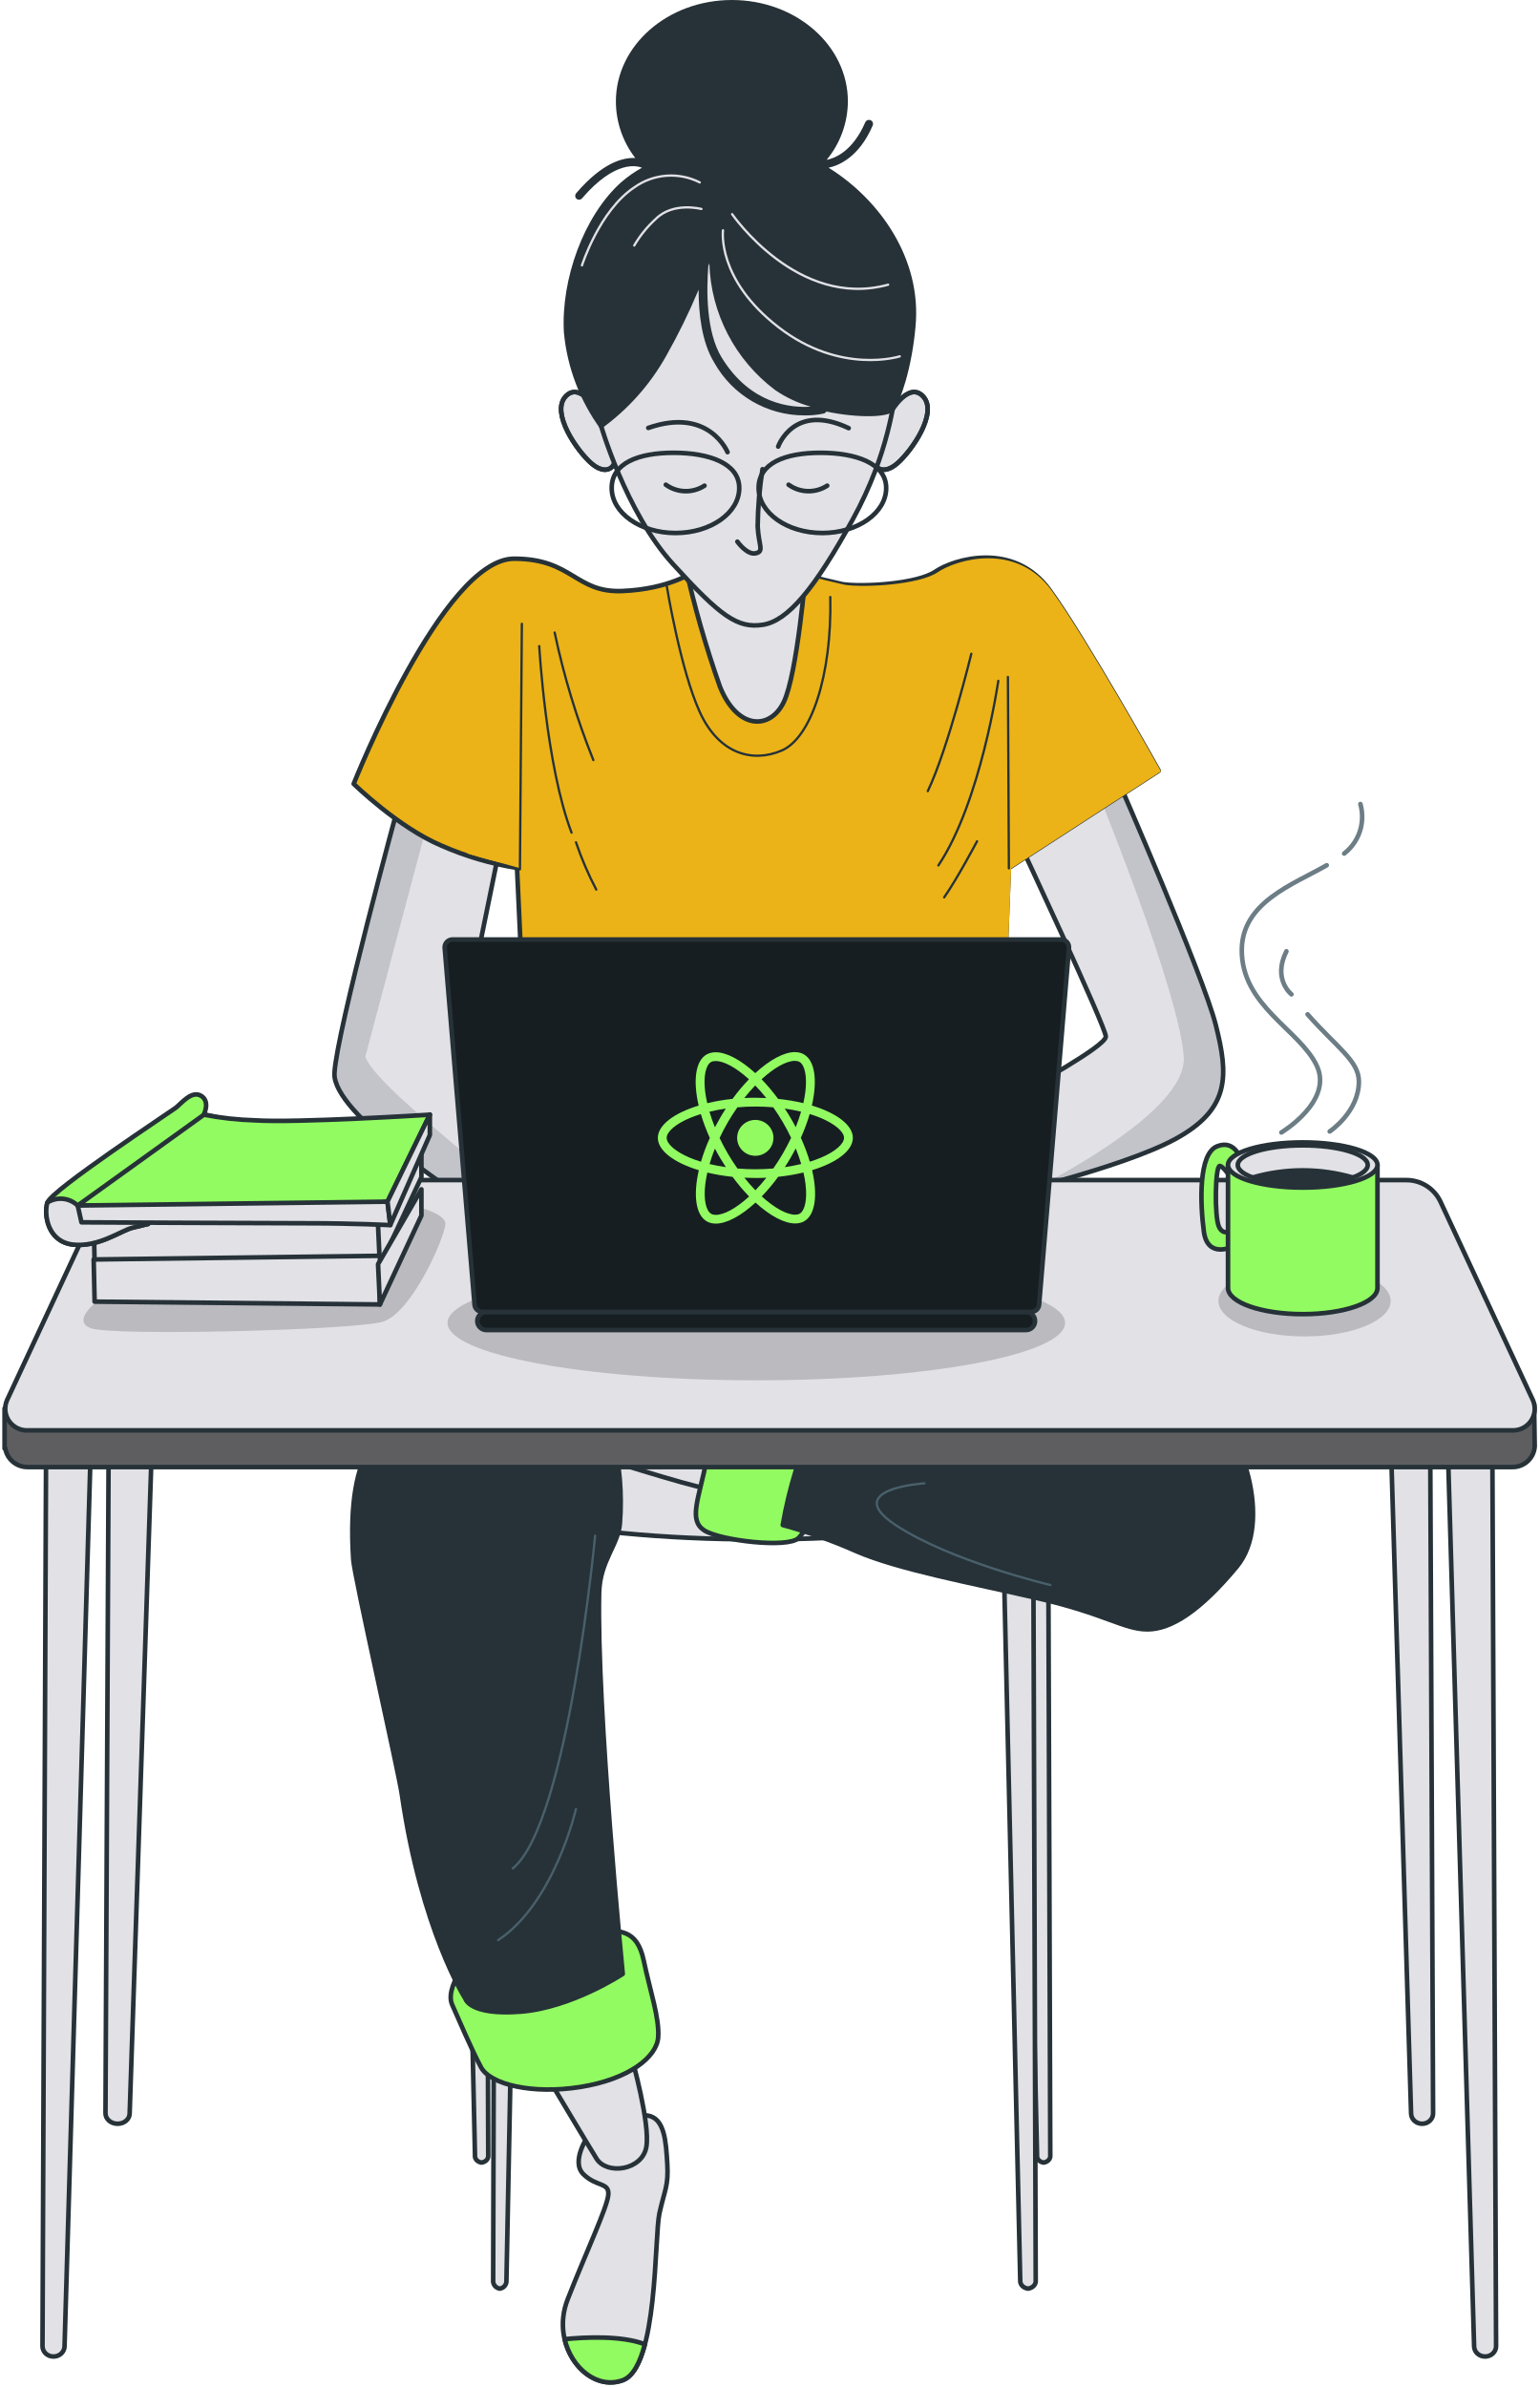
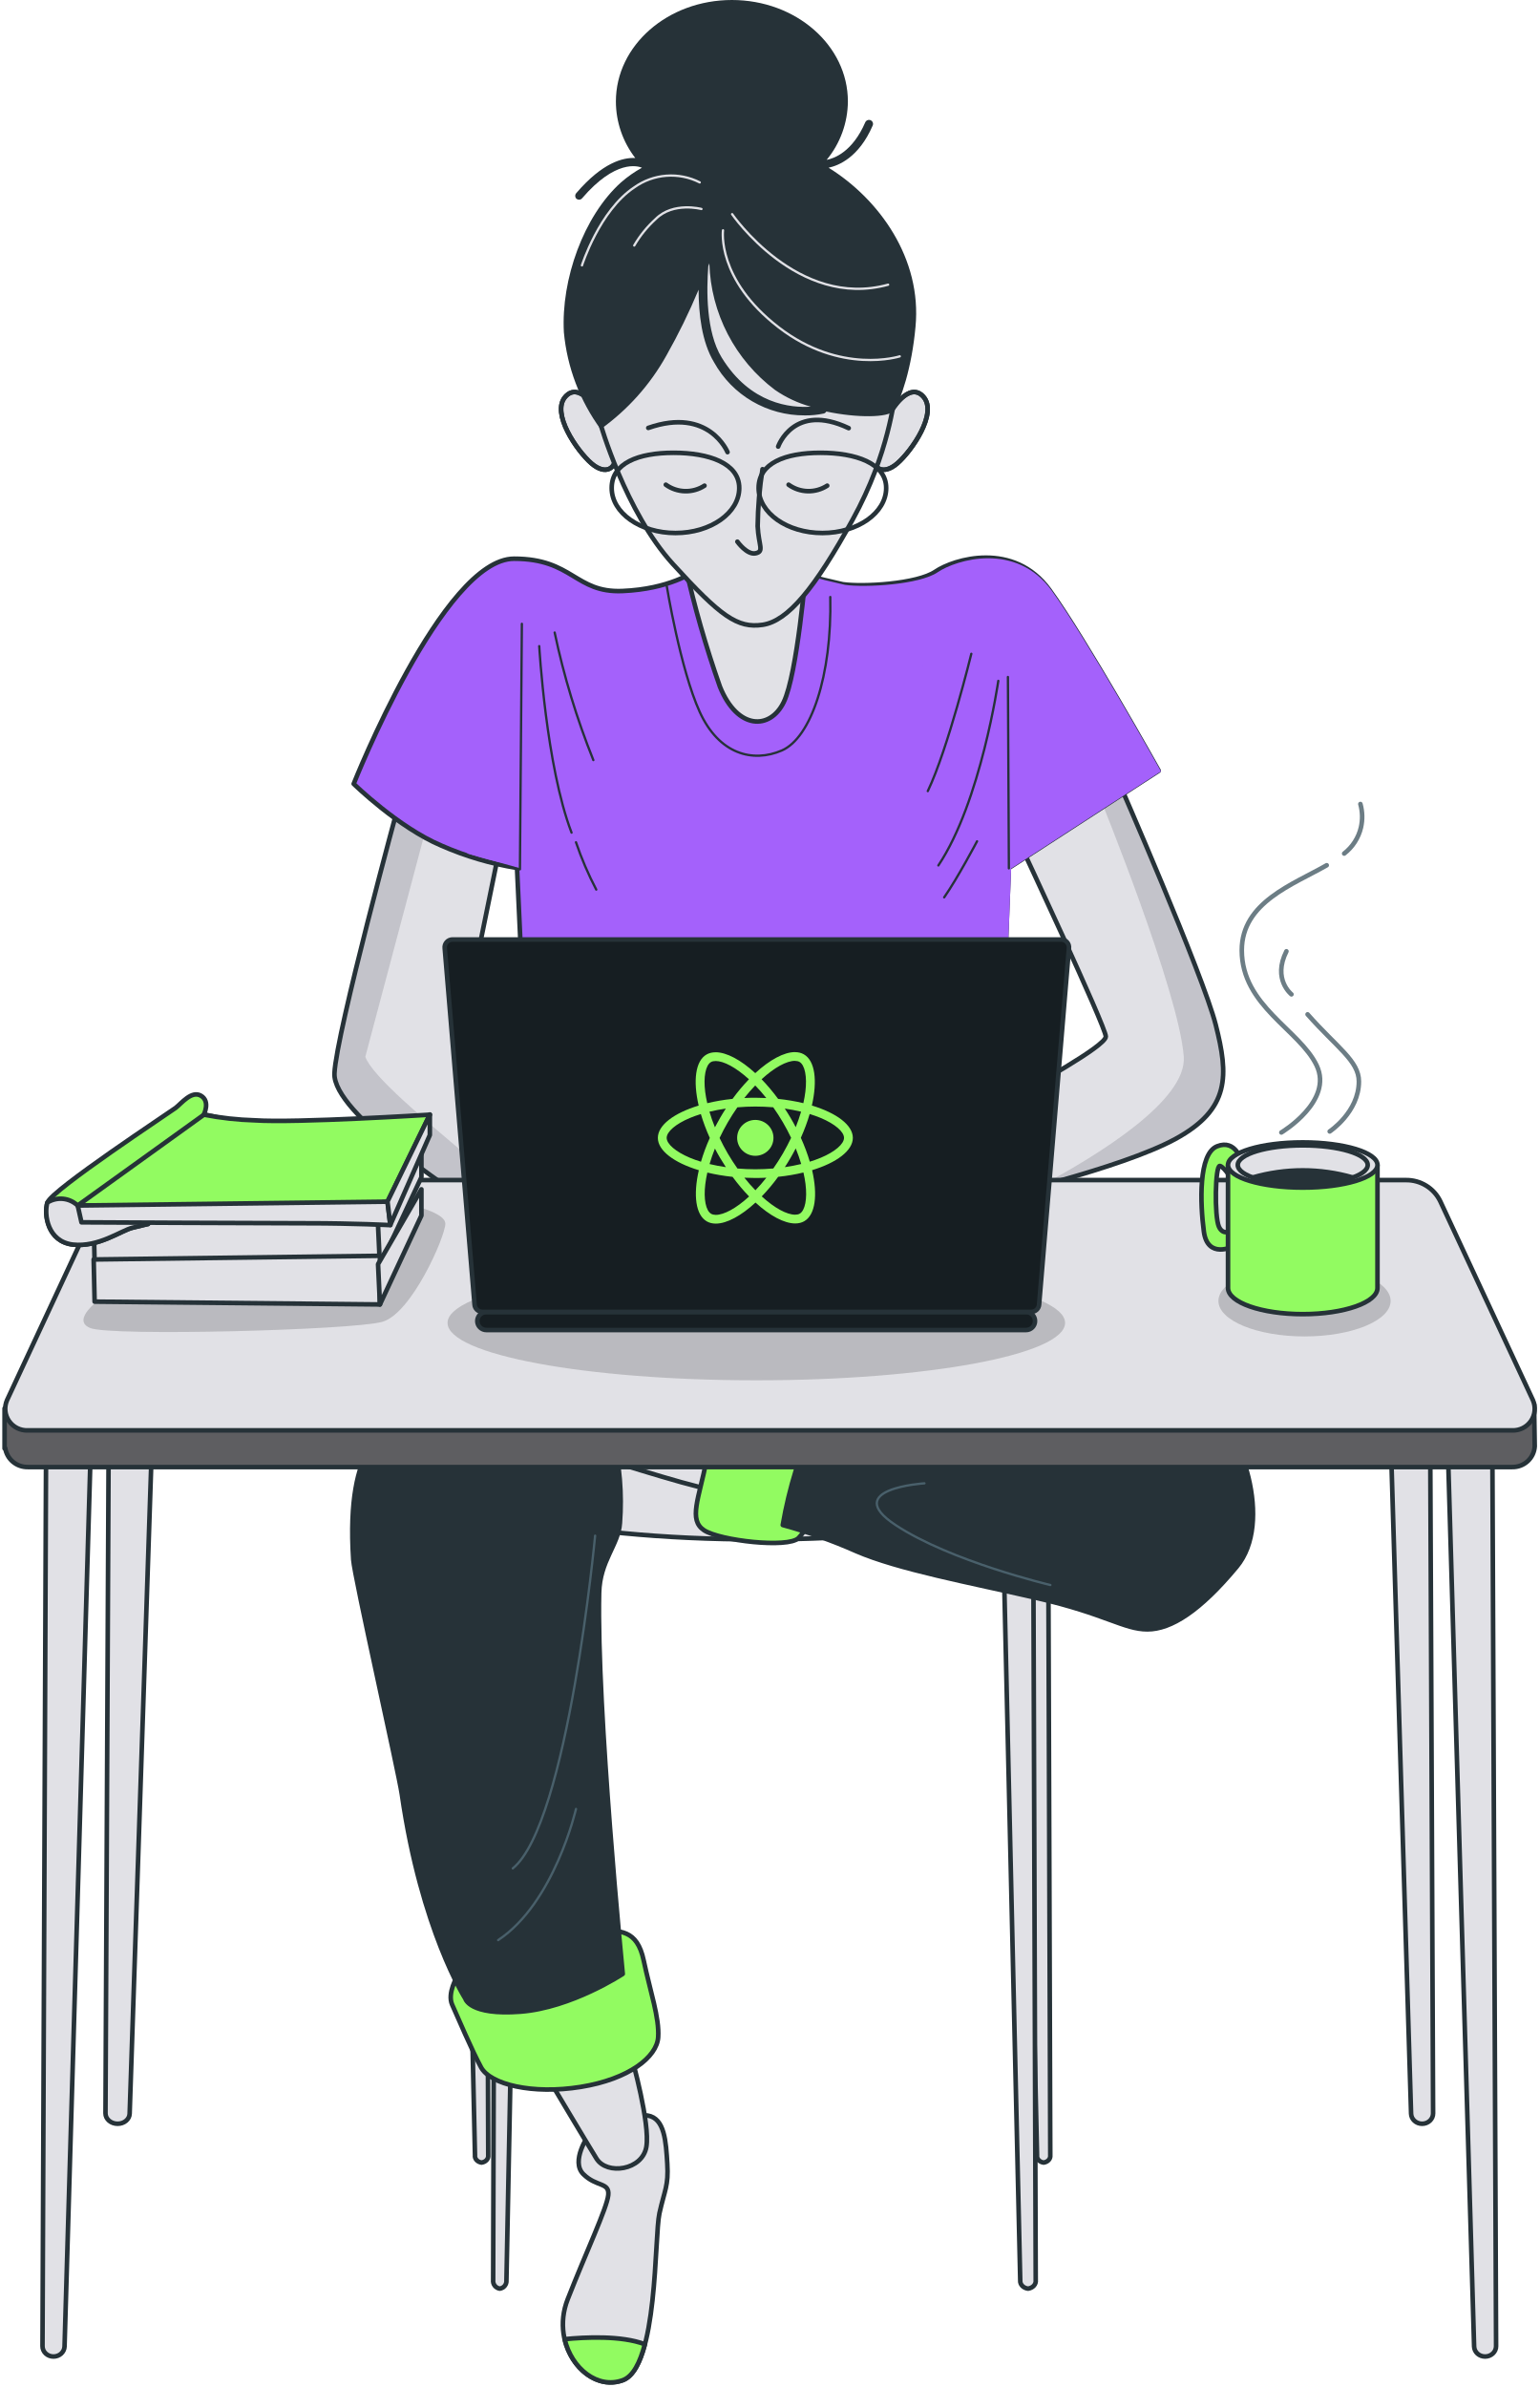
<svg xmlns="http://www.w3.org/2000/svg" width="336" height="521" viewBox="0 0 336 521" fill="none">
  <path d="M222.598 184.047C222.598 184.047 241.376 224.126 241.376 226.242C241.376 228.358 224.714 237.421 221.54 239.325C219.078 240.727 216.541 241.993 213.94 243.116L215.845 261.683C215.845 261.683 244.533 255.141 256.558 248.6C268.583 242.058 268.16 234.67 265.374 223.703C262.588 212.735 244.057 170.347 244.057 170.347L222.598 184.047Z" fill="#E1E1E6" />
  <g style="mix-blend-mode:multiply" opacity="0.5">
    <path d="M256.505 248.6C268.53 242.058 268.107 234.67 265.321 223.703C262.535 212.735 244.004 170.347 244.004 170.347L241.006 172.251L240.054 174.014C240.054 174.014 257.351 216.473 258.392 230.614C259.097 240.118 239.966 251.967 227.323 258.738C236.704 256.252 249.47 252.426 256.505 248.6Z" fill="#BBBBBF" />
  </g>
  <path d="M222.598 184.047C222.598 184.047 241.376 224.126 241.376 226.242C241.376 228.358 224.714 237.421 221.54 239.325C219.078 240.727 216.541 241.993 213.94 243.116L215.845 261.683C215.845 261.683 244.533 255.141 256.558 248.6C268.583 242.058 268.16 234.67 265.374 223.703C262.588 212.735 244.057 170.347 244.057 170.347L222.598 184.047Z" stroke="#263238" stroke-linecap="round" stroke-linejoin="round" />
  <path d="M87.11 175.196C87.11 175.196 73.41 225.395 73.004 234.264C72.599 243.134 100.211 260.625 101.216 261.683C102.221 262.741 99.647 231.179 99.647 231.179L109.01 185.334L87.11 175.196Z" fill="#E1E1E6" />
  <g style="mix-blend-mode:multiply" opacity="0.5">
    <path d="M93.388 179.304L93.088 177.946L87.11 175.196C87.11 175.196 73.41 225.395 73.004 234.264C72.599 243.134 100.211 260.625 101.216 261.683C101.622 262.106 101.463 257.381 101.128 251.544C92.911 244.579 81.115 234.776 79.74 230.65" fill="#BBBBBF" />
  </g>
  <path d="M87.11 175.196C87.11 175.196 73.41 225.395 73.004 234.264C72.599 243.134 100.211 260.625 101.216 261.683C102.221 262.741 99.647 231.179 99.647 231.179L109.01 185.334L87.11 175.196Z" stroke="#263238" stroke-linecap="round" stroke-linejoin="round" />
-   <path d="M151.451 124.767C151.451 124.767 146.161 128.576 135.846 128.999C125.531 129.422 125.038 121.946 112.219 121.946C96.685 121.946 77.201 171.087 77.201 171.087C77.201 171.087 86.899 180.591 96.403 184.594C101.66 186.897 107.188 188.526 112.854 189.443L114.335 221.728H218.966L220.217 189.443L252.926 168.231C252.926 168.231 236.88 139.543 229.087 128.787C221.293 118.031 208.192 122.034 204.19 124.767C200.187 127.5 188.32 128.152 183.948 127.518C178.243 126.255 172.605 124.707 167.056 122.88C167.056 122.88 160.32 117.273 151.451 124.767Z" fill="#ebb317" stroke="#263238" stroke-linecap="round" stroke-linejoin="round" />
-   <path fill-rule="evenodd" clip-rule="evenodd" d="M113.5 189.5L114.453 136L102 186.3L113.5 189.5Z" fill="#ebb317" />
-   <path fill-rule="evenodd" clip-rule="evenodd" d="M206.192 221.862V159C206.192 143.05 192.708 138.107 174.723 131.514C168.465 129.22 161.662 126.727 154.692 123.5L154 123.363C161.833 118.258 167.547 123.015 167.547 123.015C173.097 124.842 178.734 126.39 184.439 127.652C188.812 128.287 200.678 127.634 204.681 124.901C208.684 122.168 221.784 118.166 229.578 128.922C237.371 139.677 253.417 168.365 253.417 168.365L220.709 189.577L219.457 221.862H206.192Z" fill="#ebb317" />
+   <path d="M151.451 124.767C151.451 124.767 146.161 128.576 135.846 128.999C125.531 129.422 125.038 121.946 112.219 121.946C96.685 121.946 77.201 171.087 77.201 171.087C77.201 171.087 86.899 180.591 96.403 184.594C101.66 186.897 107.188 188.526 112.854 189.443L114.335 221.728H218.966L220.217 189.443L252.926 168.231C252.926 168.231 236.88 139.543 229.087 128.787C221.293 118.031 208.192 122.034 204.19 124.767C200.187 127.5 188.32 128.152 183.948 127.518C178.243 126.255 172.605 124.707 167.056 122.88C167.056 122.88 160.32 117.273 151.451 124.767Z" fill="#a461fb" stroke="#263238" stroke-linecap="round" stroke-linejoin="round" />
+   <path fill-rule="evenodd" clip-rule="evenodd" d="M113.5 189.5L114.453 136L102 186.3L113.5 189.5Z" fill="#a461fb" />
+   <path fill-rule="evenodd" clip-rule="evenodd" d="M206.192 221.862V159C206.192 143.05 192.708 138.107 174.723 131.514C168.465 129.22 161.662 126.727 154.692 123.5L154 123.363C161.833 118.258 167.547 123.015 167.547 123.015C173.097 124.842 178.734 126.39 184.439 127.652C188.812 128.287 200.678 127.634 204.681 124.901C208.684 122.168 221.784 118.166 229.578 128.922C237.371 139.677 253.417 168.365 253.417 168.365L220.709 189.577L219.457 221.862H206.192Z" fill="#a461fb" />
  <path d="M113.912 136.158L113.489 189.743" stroke="#263238" stroke-width="0.5" stroke-linecap="round" stroke-linejoin="round" />
  <path d="M117.703 141.024C117.703 141.024 119.184 167.173 124.756 181.737" stroke="#263238" stroke-width="0.5" stroke-linecap="round" stroke-linejoin="round" />
  <path d="M125.725 183.836C126.929 187.39 128.408 190.845 130.151 194.168" stroke="#263238" stroke-width="0.5" stroke-linecap="round" stroke-linejoin="round" />
  <path d="M121.07 138.062C123.072 147.57 125.898 156.886 129.516 165.903" stroke="#263238" stroke-width="0.5" stroke-linecap="round" stroke-linejoin="round" />
  <path d="M212.019 142.699C212.019 142.699 206.958 163.382 202.515 172.674" stroke="#263238" stroke-width="0.5" stroke-linecap="round" stroke-linejoin="round" />
  <path d="M220.217 189.531L220.006 147.76" stroke="#263238" stroke-width="0.5" stroke-linecap="round" stroke-linejoin="round" />
  <path d="M217.908 148.606C217.908 148.606 214.099 175.055 204.824 188.896" stroke="#263238" stroke-width="0.5" stroke-linecap="round" stroke-linejoin="round" />
  <path d="M213.27 183.624C213.27 183.624 209.039 191.647 206.094 195.861" stroke="#263238" stroke-width="0.5" stroke-linecap="round" stroke-linejoin="round" />
  <path d="M145.544 127.941C145.544 127.941 148.506 146.085 152.721 155.359C156.935 164.634 164.323 166.538 170.653 163.805C176.983 161.072 181.62 147.548 181.232 130.304" stroke="#263238" stroke-width="0.5" stroke-linecap="round" stroke-linejoin="round" />
  <path d="M130.574 89.961C130.574 89.961 126.554 83.013 123.398 86.593C120.242 90.172 125.937 98.407 129.093 101.14C132.249 103.873 134.577 102.198 134.383 99.253C134.189 96.308 130.574 89.961 130.574 89.961Z" fill="#E1E1E6" stroke="#263238" stroke-linecap="round" stroke-linejoin="round" />
  <path d="M130.574 89.961C130.574 89.961 126.554 83.013 123.398 86.593C120.242 90.172 125.937 98.407 129.093 101.14C132.249 103.873 134.577 102.198 134.383 99.253C134.189 96.308 130.574 89.961 130.574 89.961Z" stroke="#263238" stroke-linecap="round" stroke-linejoin="round" />
  <path d="M194.386 89.961C194.386 89.961 198.389 83.013 201.562 86.593C204.736 90.172 199.023 98.407 195.867 101.14C192.711 103.873 190.366 102.198 190.577 99.253C190.789 96.308 194.386 89.961 194.386 89.961Z" fill="#E1E1E6" stroke="#263238" stroke-linecap="round" stroke-linejoin="round" />
  <path d="M194.386 89.961C194.386 89.961 198.389 83.013 201.562 86.593C204.736 90.172 199.023 98.407 195.867 101.14C192.711 103.873 190.366 102.198 190.577 99.253C190.789 96.308 194.386 89.961 194.386 89.961Z" stroke="#263238" stroke-linecap="round" stroke-linejoin="round" />
  <path d="M149.547 123.304C151.538 132.307 154.076 141.181 157.146 149.876C160.955 159.362 168.114 159.362 171.076 153.243C174.038 147.125 175.925 124.326 175.925 124.326C175.925 124.326 156.088 127.094 149.547 123.304Z" fill="#E1E1E6" stroke="#263238" stroke-linecap="round" stroke-linejoin="round" />
  <path d="M130.997 92.288C130.997 92.288 136.481 111.684 146.867 123.092C157.252 134.5 160.973 137.198 166.492 136.369C172.01 135.54 177.882 128.364 186.099 113.447C194.315 98.53 194.915 87.087 195.603 86.029C196.29 84.971 193.839 63.882 182.096 54.802C170.353 45.721 157.199 41.736 145.809 51.645C134.418 61.555 127.189 77.724 130.997 92.288Z" fill="#E1E1E6" />
  <path d="M130.997 92.288C130.997 92.288 136.481 111.684 146.867 123.092C157.252 134.5 160.973 137.198 166.492 136.369C172.01 135.54 177.882 128.364 186.099 113.447C194.315 98.53 194.915 87.087 195.603 86.029C196.29 84.971 193.839 63.882 182.096 54.802C170.353 45.721 157.199 41.736 145.809 51.645C134.418 61.555 127.189 77.724 130.997 92.288Z" stroke="#263238" stroke-linecap="round" stroke-linejoin="round" />
  <path d="M166.439 102.409C165.785 106.528 165.431 110.688 165.381 114.858C165.592 119.072 166.862 120.341 164.957 120.764C163.053 121.188 160.955 118.225 160.955 118.225" stroke="#263238" stroke-linecap="round" stroke-linejoin="round" />
  <path d="M145.333 105.795C146.555 106.677 148.015 107.17 149.523 107.208C151.03 107.246 152.514 106.827 153.778 106.006" stroke="#263238" stroke-linecap="round" stroke-linejoin="round" />
  <path d="M172.134 105.795C173.353 106.676 174.811 107.168 176.315 107.205C177.819 107.243 179.3 106.825 180.562 106.006" stroke="#263238" stroke-linecap="round" stroke-linejoin="round" />
  <path d="M158.804 98.689C158.804 98.689 154.784 88.762 141.506 93.399" stroke="#263238" stroke-linecap="round" stroke-linejoin="round" />
  <path d="M169.859 97.472C169.859 97.472 173.227 87.757 185.252 93.452" stroke="#263238" stroke-linecap="round" stroke-linejoin="round" />
  <path d="M161.36 106.517C161.36 111.948 155.136 116.339 147.448 116.339C139.761 116.339 133.519 111.948 133.519 106.517C133.519 101.087 139.338 98.83 147.025 98.83C154.713 98.83 161.36 101.104 161.36 106.517Z" stroke="#263238" stroke-linecap="round" stroke-linejoin="round" />
  <path d="M193.434 106.517C193.434 111.948 187.192 116.339 179.504 116.339C171.816 116.339 165.592 111.948 165.592 106.517C165.592 101.087 171.393 98.83 179.081 98.83C186.769 98.83 193.434 101.104 193.434 106.517Z" stroke="#263238" stroke-linecap="round" stroke-linejoin="round" />
  <path d="M180.862 36.605C182.96 36.164 187.457 34.436 190.489 27.401C190.536 27.294 190.561 27.18 190.563 27.064C190.566 26.947 190.545 26.832 190.502 26.724C190.46 26.615 190.396 26.517 190.315 26.433C190.234 26.35 190.138 26.283 190.031 26.237C189.815 26.148 189.573 26.145 189.356 26.231C189.139 26.316 188.964 26.483 188.867 26.695C186.081 33.149 182.096 34.577 180.439 34.895C183.405 31.305 185.043 26.803 185.076 22.146C185.076 9.909 173.738 0 159.756 0C145.773 0 134.436 9.909 134.436 22.146C134.445 26.615 135.933 30.955 138.668 34.489C136.005 34.348 131.509 35.477 125.814 42.124C125.651 42.292 125.56 42.516 125.56 42.75C125.56 42.983 125.651 43.208 125.814 43.376C125.977 43.512 126.183 43.586 126.395 43.587C126.524 43.587 126.65 43.559 126.766 43.504C126.882 43.449 126.984 43.369 127.065 43.27C134.348 34.789 139.161 36.217 140.131 36.605C138.485 37.511 136.942 38.592 135.529 39.832C127.4 47.149 122.446 60.991 123.081 72.522C123.794 80.17 126.567 87.482 131.103 93.681C137.007 89.456 141.903 83.976 145.438 77.636C148.073 72.978 150.429 68.168 152.491 63.23C152.491 68.396 153.161 74.638 155.877 79.099C157.836 82.623 160.705 85.555 164.186 87.59C167.666 89.625 171.629 90.687 175.66 90.666C177.052 90.686 178.442 90.55 179.804 90.26C179.924 90.231 180.036 90.176 180.133 90.1C180.23 90.024 180.31 89.928 180.368 89.82C187.174 91.265 193.945 91.142 194.986 89.696C196.661 87.386 199.041 80.175 199.834 71.358C201.28 56.406 191.865 43.429 180.862 36.605ZM157.517 78.023C154.096 72.434 154.202 63.318 154.607 58.081L154.837 57.482C154.999 62.868 156.372 68.148 158.854 72.931C161.335 77.714 164.862 81.877 169.172 85.112C171.553 86.757 174.193 87.991 176.983 88.762C172.663 89.061 163.776 88.233 157.517 78.023Z" fill="#263238" />
  <path d="M157.816 50.27C157.816 50.27 156.371 60.955 169.947 71.429C183.524 81.903 196.396 77.777 196.396 77.777" stroke="#E1E1E6" stroke-width="0.5" stroke-linecap="round" stroke-linejoin="round" />
  <path d="M159.809 46.744C159.809 46.744 174.109 67.567 193.857 62.137" stroke="#E1E1E6" stroke-width="0.5" stroke-linecap="round" stroke-linejoin="round" />
  <path d="M152.738 39.814C150.483 38.669 147.957 38.165 145.435 38.358C142.913 38.551 140.493 39.433 138.438 40.907C130.839 45.968 127.03 57.922 127.03 57.922" stroke="#E1E1E6" stroke-width="0.5" stroke-linecap="round" stroke-linejoin="round" />
  <path d="M153.109 45.615C153.109 45.615 146.955 43.975 143.146 47.784C141.29 49.466 139.702 51.422 138.438 53.585" stroke="#E1E1E6" stroke-width="0.5" stroke-linecap="round" stroke-linejoin="round" />
  <path d="M23.926 269.854L23.026 461.271C23.026 461.874 23.305 462.453 23.801 462.879C24.297 463.305 24.97 463.545 25.672 463.545C26.357 463.545 27.014 463.316 27.505 462.906C27.996 462.496 28.281 461.938 28.3 461.35L34.66 270.123L23.926 269.854Z" fill="#E1E1E6" stroke="#263238" stroke-linecap="round" stroke-linejoin="round" />
  <path d="M10.062 314.308L9.277 512.077C9.275 512.376 9.335 512.672 9.455 512.949C9.575 513.225 9.753 513.477 9.976 513.688C10.2 513.9 10.466 514.067 10.759 514.18C11.052 514.294 11.366 514.351 11.683 514.349C12.304 514.35 12.901 514.123 13.35 513.717C13.798 513.311 14.063 512.757 14.089 512.171L19.853 314.56L10.062 314.308Z" fill="#E1E1E6" stroke="#263238" stroke-linecap="round" stroke-linejoin="round" />
  <path d="M311.994 269.854L312.814 461.271C312.816 461.569 312.756 461.865 312.637 462.14C312.517 462.416 312.341 462.667 312.119 462.878C311.897 463.089 311.632 463.257 311.341 463.372C311.049 463.486 310.737 463.545 310.421 463.545C309.796 463.545 309.195 463.317 308.746 462.907C308.296 462.498 308.033 461.939 308.011 461.35L302.238 270.123L311.994 269.854Z" fill="#E1E1E6" stroke="#263238" stroke-linecap="round" stroke-linejoin="round" />
  <path d="M325.744 314.308L326.563 512.077C326.565 512.376 326.504 512.672 326.384 512.949C326.264 513.225 326.087 513.477 325.863 513.688C325.639 513.9 325.373 514.067 325.08 514.18C324.787 514.294 324.474 514.351 324.157 514.349C323.538 514.349 322.942 514.123 322.496 513.716C322.051 513.31 321.789 512.756 321.768 512.171L315.987 314.56L325.744 314.308Z" fill="#E1E1E6" stroke="#263238" stroke-linecap="round" stroke-linejoin="round" />
  <path d="M108.106 322.775L107.646 497.66C107.596 498.097 107.718 498.535 107.987 498.884C108.256 499.233 108.65 499.465 109.088 499.531C109.514 499.472 109.903 499.254 110.173 498.921C110.444 498.588 110.577 498.166 110.545 497.739L113.981 322.98L108.106 322.775Z" fill="#E1E1E6" stroke="#263238" stroke-linecap="round" stroke-linejoin="round" />
  <path d="M228.75 316.425L229.254 470.426C229.297 470.799 229.17 471.171 228.899 471.466C228.628 471.762 228.235 471.957 227.8 472.012C227.366 471.957 226.974 471.761 226.706 471.465C226.439 471.17 226.316 470.797 226.364 470.426L222.916 316.552L228.75 316.425Z" fill="#E1E1E6" stroke="#263238" stroke-linecap="round" stroke-linejoin="round" />
  <path d="M106.066 316.425L106.57 470.426C106.613 470.799 106.486 471.171 106.215 471.466C105.944 471.762 105.551 471.957 105.116 472.012C104.682 471.957 104.29 471.761 104.022 471.465C103.755 471.17 103.632 470.797 103.68 470.426L100.232 316.552L106.066 316.425Z" fill="#E1E1E6" stroke="#263238" stroke-linecap="round" stroke-linejoin="round" />
  <path d="M225.503 322.775L226.076 497.66C226.135 498.097 225.992 498.535 225.679 498.884C225.365 499.233 224.905 499.465 224.395 499.531C223.899 499.469 223.448 499.25 223.133 498.918C222.818 498.586 222.662 498.165 222.695 497.739L218.686 322.98L225.503 322.775Z" fill="#E1E1E6" stroke="#263238" stroke-linecap="round" stroke-linejoin="round" />
  <path d="M165.706 336C207.93 336 242.158 328.227 242.158 318.638C242.158 309.049 207.93 301.276 165.706 301.276C123.483 301.276 89.255 309.049 89.255 318.638C89.255 328.227 123.483 336 165.706 336Z" fill="#E1E1E6" stroke="#263238" stroke-linecap="round" stroke-linejoin="round" />
  <path d="M128.477 466.018C128.477 466.018 124.474 471.72 127.343 474.554C130.212 477.388 133.064 476.261 132.772 479.112C132.48 481.963 127.91 491.626 123.907 501.869C119.904 512.112 128.202 522.355 135.933 519.521C143.664 516.687 142.805 488.212 143.939 483.09C145.073 477.969 145.949 477.115 145.657 472.284C145.365 467.452 145.09 462.331 141.362 461.75C137.634 461.17 130.195 464.038 128.477 466.018Z" fill="#E1E1E6" stroke="#263238" stroke-linecap="round" stroke-linejoin="round" />
  <path d="M140.761 511.668C135.607 509.722 127.704 510.115 123.254 510.559C124.749 516.995 130.47 521.519 135.933 519.521C138.218 518.685 139.713 515.646 140.761 511.668Z" fill="#92fb61" stroke="#263238" stroke-linecap="round" stroke-linejoin="round" />
  <path d="M119.612 453.505C119.612 453.505 127.91 467.452 130.195 471.14C132.48 474.827 140.228 473.701 141.087 468.579C141.946 463.458 137.926 449.237 137.926 449.237L120.746 453.505H119.612Z" fill="#E1E1E6" stroke="#263238" stroke-linecap="round" stroke-linejoin="round" />
  <path d="M99.855 431.312C99.855 431.312 97.553 435.016 98.704 437.577C99.855 440.138 102.999 447.53 105.009 451.234C107.019 454.939 116.176 457.21 126.759 455.502C137.342 453.795 143.372 448.947 143.664 444.679C143.956 440.411 141.946 434.726 140.503 427.897C139.06 421.069 135.349 421.359 130.195 421.359C125.041 421.359 104.15 427.334 99.855 431.312Z" fill="#92fb61" stroke="#263238" stroke-linecap="round" stroke-linejoin="round" />
  <path d="M130.779 347.66C130.934 340.661 135.005 337.212 135.315 332.415C135.799 326.073 135.272 319.695 133.751 313.516L125.917 302.881C103.377 303.171 87.227 303.547 86.97 303.632C86.111 303.905 85.526 308.753 84.96 312.731C84.96 312.731 75.39 313.943 77.108 340.404C77.349 344.092 87.004 386.754 87.708 391.62C92.004 421.342 101.573 436.228 101.573 436.228C101.573 436.228 102.432 439.933 113.599 439.079C124.766 438.226 135.933 430.834 135.933 430.834C135.933 430.834 130.195 372.977 130.779 347.66Z" fill="#263238" stroke="#263238" stroke-linecap="round" stroke-linejoin="round" />
  <path d="M104.425 313.516C111.966 313.902 119.449 315.046 126.759 316.931C136.5 319.782 153.68 325.467 157.683 325.467C161.686 325.467 160.552 310.665 160.552 307.832C160.552 304.998 109.012 303.273 102.707 303.273C96.402 303.273 104.425 313.516 104.425 313.516Z" fill="#E1E1E6" stroke="#263238" stroke-linecap="round" stroke-linejoin="round" />
  <path d="M160.552 307.832C160.552 307.832 155.965 310.102 154.247 318.638C152.529 327.174 150.244 331.732 153.68 334.003C157.116 336.273 172.012 337.98 174.296 335.71C176.581 333.439 182.887 322.052 184.038 314.66C185.189 307.268 160.552 307.832 160.552 307.832Z" fill="#92fb61" stroke="#263238" stroke-linecap="round" stroke-linejoin="round" />
  <path d="M180.018 310.665C177.355 313.702 175.228 317.166 173.73 320.908C172.515 324.826 171.557 328.818 170.861 332.859C176.342 334.352 181.7 336.258 186.89 338.561C196.064 342.538 211.526 345.389 226.404 348.804C241.282 352.218 245.302 355.632 250.456 355.632C255.61 355.632 261.916 351.638 269.939 341.975C277.962 332.312 271.073 311.809 263.067 305.544C255.061 299.279 212.093 294.174 206.372 295.881C200.651 297.589 180.018 310.665 180.018 310.665Z" fill="#263238" stroke="#263238" stroke-linecap="round" stroke-linejoin="round" />
  <path d="M129.903 335.181C129.903 335.181 123.993 398.022 111.932 407.804" stroke="#49606B" stroke-width="0.5" stroke-linecap="round" stroke-linejoin="round" />
  <path d="M125.728 394.829C125.728 394.829 121.038 415.315 108.737 423.459" stroke="#49606B" stroke-width="0.5" stroke-linecap="round" stroke-linejoin="round" />
  <path d="M201.785 323.76C201.785 323.76 183.454 324.903 195.48 332.859C207.506 340.814 229.273 345.953 229.273 345.953" stroke="#49606B" stroke-width="0.5" stroke-linecap="round" stroke-linejoin="round" />
  <path d="M334.863 306.466L328.678 300.934L314.384 270.205C313.706 268.807 312.641 267.63 311.315 266.811C309.988 265.991 308.455 265.564 306.893 265.579H29.261C27.697 265.561 26.16 265.987 24.83 266.806C23.5 267.626 22.433 268.805 21.754 270.205L3.938 308.48L1 307.405V316.162L1.137 316.06C1.312 317.228 1.909 318.294 2.817 319.057C3.724 319.82 4.88 320.23 6.068 320.208H330.069C331.321 320.237 332.535 319.781 333.455 318.937C334.375 318.093 334.929 316.927 335 315.684L334.863 306.466Z" fill="#5E5E61" stroke="#263238" stroke-linecap="round" stroke-linejoin="round" />
  <path d="M330.069 312.202H6.068C5.266 312.234 4.469 312.062 3.751 311.704C3.034 311.346 2.419 310.812 1.966 310.154C1.513 309.495 1.235 308.733 1.159 307.939C1.084 307.144 1.212 306.344 1.533 305.612L21.754 262.199C22.43 260.795 23.496 259.614 24.827 258.794C26.157 257.974 27.696 257.55 29.262 257.572H306.893C308.456 257.554 309.991 257.979 311.318 258.799C312.646 259.618 313.709 260.798 314.384 262.199L334.605 305.612C334.926 306.344 335.054 307.144 334.978 307.939C334.903 308.733 334.625 309.495 334.172 310.154C333.718 310.812 333.104 311.346 332.387 311.704C331.669 312.062 330.872 312.234 330.069 312.202Z" fill="#E1E1E6" stroke="#263238" stroke-linecap="round" stroke-linejoin="round" />
  <g style="mix-blend-mode:multiply" opacity="0.5">
    <path d="M22.475 283.043C22.475 283.043 15.139 288.045 19.726 289.872C24.314 291.699 77.04 290.333 83.465 288.506C89.89 286.68 97.209 269.83 97.209 267.098C97.209 264.367 87.966 262.403 84.564 262.25C81.163 262.096 36.219 264.811 36.219 264.811L22.475 283.043Z" fill="#A8A8A8" />
  </g>
  <g style="mix-blend-mode:multiply" opacity="0.5">
    <path d="M284.748 291.699C295.128 291.699 303.543 288.229 303.543 283.948C303.543 279.668 295.128 276.197 284.748 276.197C274.368 276.197 265.953 279.668 265.953 283.948C265.953 288.229 274.368 291.699 284.748 291.699Z" fill="#A8A8A8" />
  </g>
  <g style="mix-blend-mode:multiply" opacity="0.5">
    <path d="M165.088 301.276C202.311 301.276 232.486 295.666 232.486 288.745C232.486 281.825 202.311 276.215 165.088 276.215C127.865 276.215 97.69 281.825 97.69 288.745C97.69 295.666 127.865 301.276 165.088 301.276Z" fill="#A8A8A8" />
  </g>
  <path d="M271.004 253.458C271.004 253.458 269.767 248.558 265.661 250.197C261.555 251.836 261.967 262.66 262.775 268.788C263.582 274.917 269.148 272.049 269.148 272.049V268.379C269.148 268.379 267.104 270.001 266.073 267.764C265.042 265.528 265.249 254.277 266.279 254.482C267.31 254.687 269.355 258.153 269.355 258.153C269.355 258.153 269.973 257.76 271.004 253.458Z" fill="#92fb61" stroke="#263238" stroke-linecap="round" stroke-linejoin="round" />
  <path d="M268.049 254.277V281.114C268.049 284.272 275.35 286.833 284.37 286.833C293.389 286.833 300.674 284.272 300.674 281.114V254.277H268.049Z" fill="#92fb61" stroke="#263238" stroke-linecap="round" stroke-linejoin="round" />
  <path d="M300.674 254.277C300.674 257.009 293.372 259.211 284.37 259.211C275.367 259.211 268.049 257.009 268.049 254.277C268.049 251.546 275.35 249.344 284.37 249.344C293.389 249.344 300.674 251.563 300.674 254.277Z" fill="#E1E1E6" stroke="#263238" stroke-linecap="round" stroke-linejoin="round" />
  <path d="M298.543 254.277C298.543 256.65 292.187 258.562 284.37 258.562C276.553 258.562 270.179 256.65 270.179 254.277C270.179 251.904 276.536 249.992 284.37 249.992C292.204 249.992 298.543 251.904 298.543 254.277Z" fill="#E1E1E6" stroke="#263238" stroke-linecap="round" stroke-linejoin="round" />
  <path d="M273.426 257.009C280.567 259.08 288.155 259.08 295.297 257.009C288.155 254.938 280.567 254.938 273.426 257.009Z" fill="#263238" stroke="#263238" stroke-linecap="round" stroke-linejoin="round" />
  <path d="M20.448 266.535L20.654 275.719L82.932 276.334V265.715L20.448 266.535Z" fill="#E1E1E6" stroke="#263238" stroke-linecap="round" stroke-linejoin="round" />
  <path d="M82.932 276.334L91.986 256.941V251.222L82.52 267.559L82.932 276.334Z" fill="#E1E1E6" stroke="#263238" stroke-linecap="round" stroke-linejoin="round" />
  <path d="M20.448 274.9L20.654 284.102L82.932 284.716V274.098L20.448 274.9Z" fill="#E1E1E6" stroke="#263238" stroke-linecap="round" stroke-linejoin="round" />
  <path d="M82.932 284.716L91.986 265.306V259.587L82.52 275.924L82.932 284.716Z" fill="#E1E1E6" stroke="#263238" stroke-linecap="round" stroke-linejoin="round" />
  <path d="M44.5 243.249C44.5 243.249 45.943 240.398 43.882 239.169C41.82 237.94 39.569 240.876 38.333 241.815C37.096 242.754 11.205 259.791 10.38 262.455C9.556 265.118 10.38 270.991 15.93 271.639C21.479 272.288 26.41 268.583 28.884 267.969C31.357 267.354 32.319 267.149 32.319 267.149L49.379 244.273L44.5 243.249Z" fill="#92fb61" stroke="#263238" stroke-linecap="round" stroke-linejoin="round" />
  <path d="M15.93 271.656C21.479 272.271 26.41 268.601 28.883 267.986C31.357 267.371 32.319 267.167 32.319 267.167L32.938 266.33L16.909 263.086C16.037 262.271 14.917 261.767 13.725 261.656C12.533 261.545 11.338 261.832 10.329 262.472C9.556 265.101 10.38 271.025 15.93 271.656Z" fill="#E1E1E6" stroke="#263238" stroke-linecap="round" stroke-linejoin="round" />
  <path d="M16.96 263.121H65.065C80.08 263.121 84.599 262.301 84.599 262.301L93.842 243.3C93.842 243.3 64.635 245.144 55.616 244.529C51.889 244.423 48.177 244.012 44.517 243.3L16.96 263.121Z" fill="#92fb61" stroke="#263238" stroke-linecap="round" stroke-linejoin="round" />
  <path d="M16.96 263.121L17.785 266.791C17.785 266.791 56.836 266.996 67.109 266.996C77.383 266.996 85.2 267.406 85.2 267.406L84.582 262.284L16.96 263.121Z" fill="#E1E1E6" stroke="#263238" stroke-linecap="round" stroke-linejoin="round" />
  <path d="M85.2 267.354L93.824 247.739V243.249L84.581 262.25L85.2 267.354Z" fill="#E1E1E6" stroke="#263238" stroke-linecap="round" stroke-linejoin="round" />
  <path d="M223.947 290.299H106.177C105.916 290.301 105.657 290.252 105.416 290.154C105.174 290.057 104.954 289.912 104.769 289.73C104.584 289.547 104.437 289.33 104.336 289.091C104.236 288.851 104.184 288.595 104.184 288.336C104.184 288.076 104.236 287.82 104.336 287.58C104.437 287.341 104.584 287.124 104.769 286.941C104.954 286.759 105.174 286.614 105.416 286.517C105.657 286.419 105.916 286.37 106.177 286.372H223.947C224.207 286.37 224.465 286.419 224.706 286.517C224.947 286.615 225.165 286.759 225.349 286.942C225.533 287.125 225.679 287.342 225.777 287.582C225.876 287.821 225.925 288.077 225.923 288.336C225.925 288.594 225.876 288.85 225.777 289.09C225.679 289.329 225.533 289.546 225.349 289.729C225.165 289.912 224.947 290.056 224.706 290.154C224.465 290.252 224.207 290.301 223.947 290.299Z" fill="#161E22" stroke="#263238" stroke-linecap="round" stroke-linejoin="round" />
  <path d="M225.081 286.338H105.301C104.863 286.339 104.441 286.173 104.121 285.875C103.802 285.576 103.609 285.168 103.583 284.733L97.072 206.971C97.042 206.731 97.065 206.487 97.138 206.255C97.211 206.024 97.333 205.81 97.496 205.63C97.658 205.449 97.858 205.304 98.081 205.206C98.304 205.108 98.546 205.058 98.79 205.059H231.61C231.854 205.058 232.095 205.108 232.318 205.206C232.542 205.304 232.741 205.449 232.904 205.63C233.066 205.81 233.188 206.024 233.261 206.255C233.334 206.487 233.357 206.731 233.328 206.971L226.816 284.733C226.79 285.171 226.595 285.582 226.272 285.881C225.949 286.179 225.522 286.343 225.081 286.338Z" fill="#161E22" stroke="#263238" stroke-linecap="round" stroke-linejoin="round" />
  <path d="M293.407 186.298C295.244 184.873 296.535 182.867 297.066 180.613C297.452 178.922 297.411 177.162 296.946 175.491" stroke="#6C7D85" stroke-linecap="round" stroke-linejoin="round" />
  <path d="M279.697 247.176C279.697 247.176 291.122 240.347 287.394 232.545C283.666 224.743 271.055 219.571 271.055 207.415C271.055 196.933 282.274 193.058 289.593 188.858" stroke="#6C7D85" stroke-linecap="round" stroke-linejoin="round" />
  <path d="M290.246 246.954C290.246 246.954 296.619 242.737 296.619 236.045C296.619 231.555 291.792 228.619 285.418 221.397" stroke="#6C7D85" stroke-linecap="round" stroke-linejoin="round" />
  <path d="M281.897 217.027C281.897 217.027 277.72 213.766 280.797 207.637" stroke="#6C7D85" stroke-linecap="round" stroke-linejoin="round" />
  <path fill-rule="evenodd" clip-rule="evenodd" d="M177.213 241.296C182.626 242.933 186.157 245.572 186.157 248.357C186.157 251.133 182.644 253.772 177.265 255.408C178.523 260.841 177.976 265.168 175.538 266.556C174.966 266.882 174.306 267.036 173.577 267.036C171.192 267.036 168.068 265.374 164.911 262.477C161.753 265.391 158.629 267.07 156.244 267.07C155.515 267.07 154.855 266.916 154.292 266.59C151.845 265.202 151.29 260.867 152.539 255.417C147.126 253.78 143.595 251.141 143.595 248.357C143.595 245.58 147.108 242.95 152.504 241.305C151.246 235.872 151.793 231.545 154.231 230.157C154.803 229.832 155.463 229.677 156.192 229.677V229.669C158.577 229.669 161.701 231.331 164.858 234.227C168.016 231.314 171.14 229.635 173.525 229.635V229.643C174.242 229.644 174.898 229.799 175.46 230.123C177.907 231.511 178.462 235.847 177.213 241.296ZM173.517 231.545C171.712 231.55 169.062 232.972 166.238 235.564C167.461 236.823 168.676 238.263 169.847 239.848C171.799 240.054 173.656 240.371 175.356 240.782C175.547 239.917 175.703 239.068 175.798 238.263C176.198 234.99 175.686 232.445 174.506 231.777C174.237 231.631 173.916 231.554 173.517 231.554V231.545ZM163.479 235.572C160.651 232.993 157.987 231.58 156.192 231.58V231.588C155.792 231.588 155.454 231.657 155.194 231.811C154.023 232.488 153.519 235.033 153.927 238.306C154.031 239.103 154.179 239.934 154.378 240.791C156.079 240.371 157.935 240.054 159.896 239.848C161.05 238.263 162.264 236.832 163.479 235.572ZM173.69 246.026C174.141 244.886 174.54 243.747 174.861 242.641C173.725 242.367 172.536 242.144 171.304 241.965C171.73 242.616 172.155 243.284 172.554 243.97C172.962 244.655 173.335 245.34 173.69 246.026ZM168.797 255.04C169.517 254.02 170.211 252.924 170.888 251.767C171.539 250.644 172.137 249.496 172.684 248.348C172.137 247.2 171.539 246.06 170.879 244.938C170.203 243.79 169.5 242.701 168.78 241.682C167.496 241.579 166.186 241.519 164.876 241.519C163.557 241.519 162.247 241.579 160.954 241.69C160.234 242.71 159.54 243.807 158.864 244.963C158.213 246.086 157.606 247.234 157.068 248.382C157.614 249.53 158.213 250.67 158.872 251.793C159.549 252.941 160.252 254.029 160.972 255.049C162.256 255.151 163.566 255.211 164.876 255.211C166.195 255.211 167.505 255.151 168.797 255.04ZM174.888 254.063C174.558 252.949 174.159 251.801 173.69 250.653C173.335 251.338 172.962 252.032 172.562 252.718C172.163 253.412 171.738 254.089 171.313 254.749C172.554 254.569 173.751 254.337 174.888 254.063ZM162.481 257.054C163.28 258.056 164.086 258.973 164.893 259.795C165.691 258.973 166.498 258.056 167.279 257.054C166.49 257.096 165.683 257.114 164.867 257.114C164.06 257.114 163.262 257.088 162.481 257.054ZM154.882 254.072C156.018 254.346 157.207 254.569 158.439 254.749C158.013 254.097 157.597 253.429 157.189 252.744C156.781 252.058 156.408 251.373 156.053 250.687C155.602 251.827 155.203 252.966 154.882 254.072ZM167.262 239.66C166.463 238.657 165.657 237.74 164.85 236.918C164.052 237.74 163.245 238.657 162.464 239.66C163.253 239.617 164.06 239.6 164.876 239.6C165.683 239.6 166.481 239.625 167.262 239.66ZM157.181 243.995C157.58 243.301 158.005 242.624 158.43 241.965C157.189 242.144 155.992 242.376 154.855 242.641C155.185 243.755 155.584 244.903 156.053 246.052C156.408 245.366 156.781 244.681 157.181 243.995ZM145.521 248.357C145.521 249.702 147.507 251.398 150.578 252.692C151.333 253.009 152.149 253.301 153.008 253.566C153.493 251.895 154.135 250.156 154.934 248.374C154.127 246.583 153.476 244.835 152.982 243.156C152.14 243.421 151.325 243.704 150.578 244.021C147.507 245.306 145.521 247.011 145.521 248.357ZM153.953 258.45C153.554 261.723 154.066 264.268 155.246 264.937C155.506 265.082 155.836 265.159 156.226 265.168C158.031 265.168 160.686 263.746 163.514 261.149C162.291 259.89 161.076 258.45 159.905 256.865C157.953 256.659 156.096 256.342 154.396 255.931C154.205 256.796 154.049 257.645 153.953 258.45ZM174.558 264.902C175.729 264.225 176.232 261.681 175.824 258.407C175.729 257.611 175.573 256.779 175.373 255.914C173.673 256.334 171.816 256.651 169.856 256.856C168.702 258.442 167.487 259.873 166.273 261.132C169.101 263.711 171.764 265.125 173.56 265.125C173.959 265.125 174.298 265.056 174.558 264.902ZM176.761 253.558C177.603 253.292 178.418 253.009 179.165 252.692C182.236 251.407 184.222 249.702 184.231 248.357C184.231 247.011 182.244 245.315 179.173 244.021C178.41 243.704 177.594 243.413 176.735 243.147C176.25 244.818 175.608 246.557 174.809 248.339C175.616 250.13 176.267 251.878 176.761 253.558ZM168.832 248.357C168.832 250.519 167.057 252.272 164.867 252.272C162.677 252.272 160.902 250.519 160.902 248.357C160.902 246.194 162.677 244.441 164.867 244.441C167.057 244.441 168.832 246.194 168.832 248.357Z" fill="#92fb61" />
</svg>
